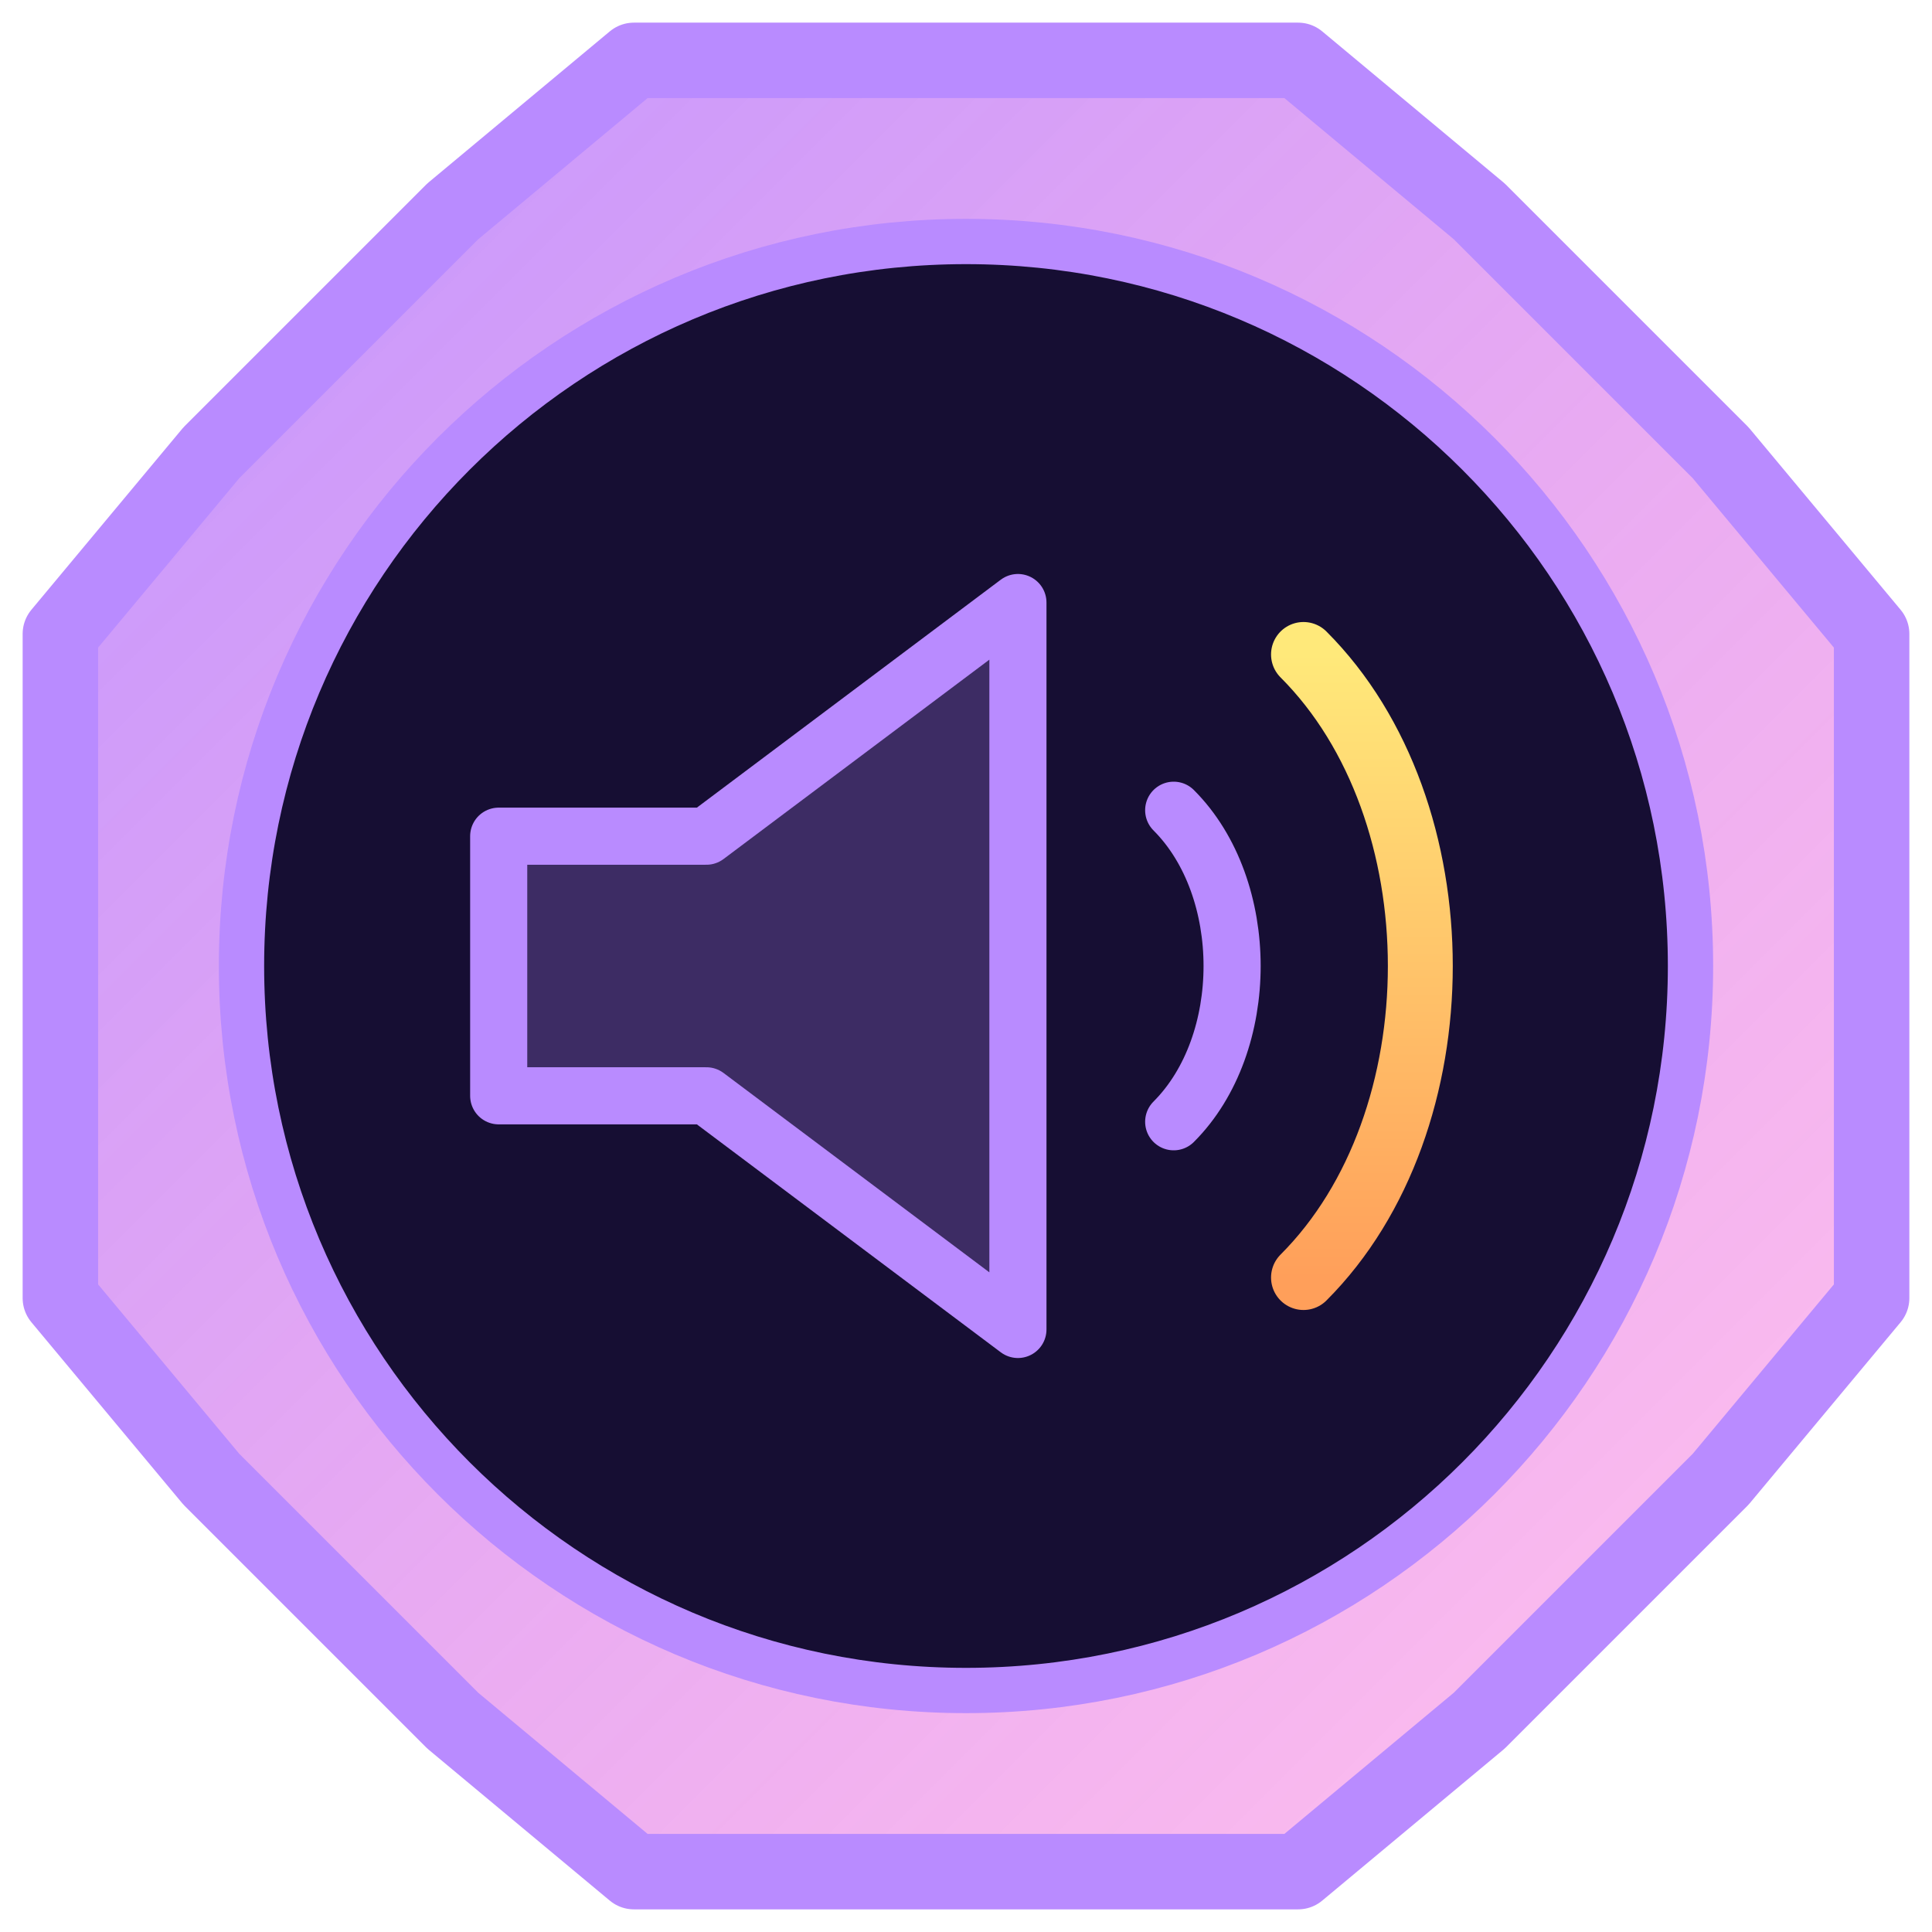
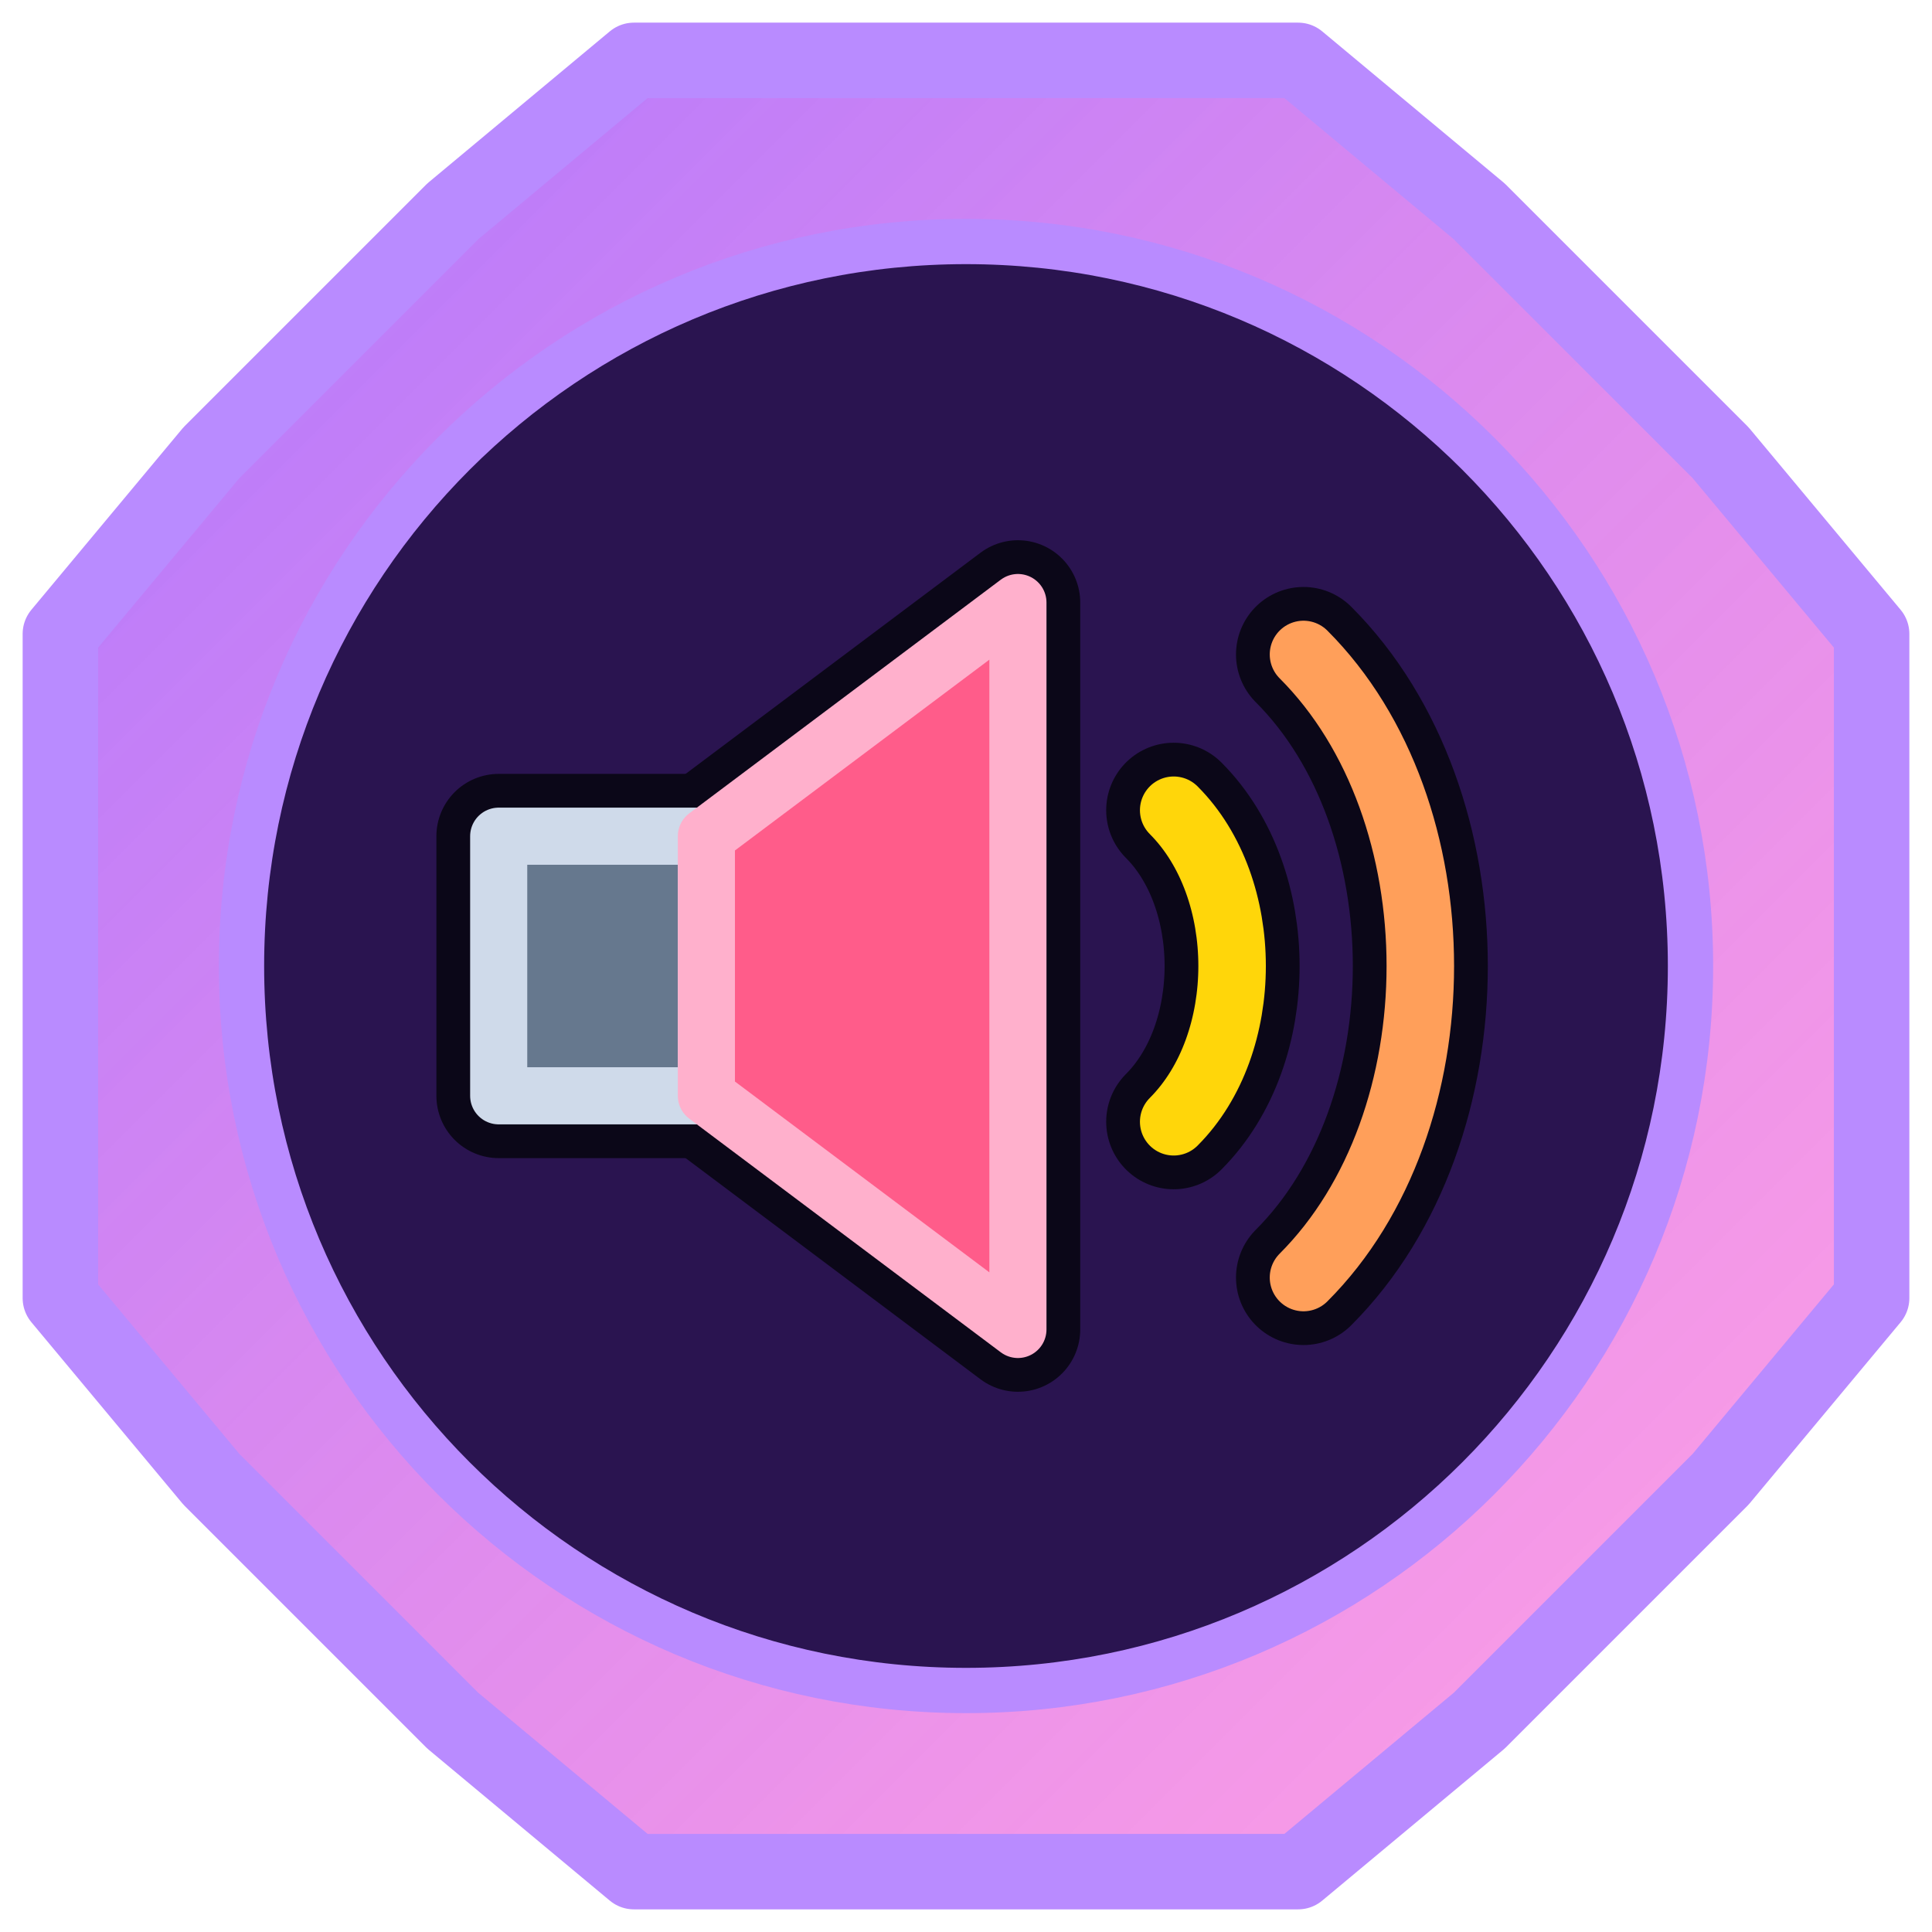
<svg xmlns="http://www.w3.org/2000/svg" viewBox="0 0 64 64" role="img" aria-label="Siren Decoy">
  <defs>
    <linearGradient id="p115" x1="0" y1="0" x2="1" y2="1">
-       <stop offset="0" stop-color="#8b3dff" stop-opacity=".55" />
-       <stop offset="1" stop-color="#ff2ec4" stop-opacity=".3" />
-     </linearGradient>
-     <linearGradient id="g115" x1="0" y1="0" x2="0" y2="1">
-       <stop offset="0" stop-color="#ffe97a" />
-       <stop offset="1" stop-color="#ff9f5a" />
+       <stop offset="0" stop-color="#8b3dff" stop-opacity=".7" />
+       <stop offset="1" stop-color="#ff2ec4" stop-opacity=".45" />
    </linearGradient>
  </defs>
-   <path d="M21 2h22l6 5 8 8 5 6v22l-5 6-8 8-6 5H21l-6-5-8-8-5-6V21l5-6 8-8z" fill="url(#p115)" stroke="#b98bff" stroke-width="2.500" stroke-linejoin="round" />
-   <circle cx="32" cy="32" r="24" fill="#160e33" stroke="#b98bff" stroke-width="1.500" />
+   <path d="M21 2h22l6 5 8 8 5 6v22l-5 6-8 8-6 5H21l-6-5-8-8-5-6V21l5-6 8-8z" fill="url(#p115)" fill-opacity="1" stroke="#b98bff" stroke-width="2.5" stroke-linecap="round" stroke-linejoin="round" />
+   <circle cx="32" cy="32" r="24" fill="#2a1450" fill-opacity="1" stroke="#b98bff" stroke-width="1.5" />
  <g transform="translate(32 32) scale(0.86) translate(-32 -32)">
-     <path d="M14 27h8l12-9v28l-12-9h-8z" stroke-linecap="round" stroke-linejoin="round" fill="#b98bff" fill-opacity=".24" stroke="#b98bff" stroke-width="2.200" />
-     <path d="M40 26c3 3 3 9 0 12" stroke-linecap="round" stroke-linejoin="round" fill="none" stroke="#b98bff" stroke-width="2.200" />
-     <path d="M45 20c6 6 6 18 0 24" stroke-linecap="round" stroke-linejoin="round" fill="none" stroke="url(#g115)" stroke-width="2.500" />
+     <path d="M14 27h8v10h-8z" fill="#0b0718" fill-opacity="1" stroke="#0b0718" stroke-width="4.8" stroke-linecap="round" stroke-linejoin="round" />
+     <path d="M22 27l12-9v28l-12-9z" fill="#0b0718" fill-opacity="1" stroke="#0b0718" stroke-width="4.8" stroke-linecap="round" stroke-linejoin="round" />
+     <path d="M40 26c3 3 3 9 0 12" fill="none" fill-opacity="1" stroke="#0b0718" stroke-width="5.2" stroke-linecap="round" stroke-linejoin="round" />
+     <path d="M45 20c6 6 6 18 0 24" fill="none" fill-opacity="1" stroke="#0b0718" stroke-width="5.2" stroke-linecap="round" stroke-linejoin="round" />
+     <path d="M14 27h8v10h-8z" fill="#66788e" fill-opacity="1" stroke="#cfdaea" stroke-width="2.2" stroke-linecap="round" stroke-linejoin="round" />
+     <path d="M22 27l12-9v28l-12-9z" fill="#ff5c8a" fill-opacity="1" stroke="#ffb0cc" stroke-width="2.2" stroke-linecap="round" stroke-linejoin="round" />
+     <path d="M40 26c3 3 3 9 0 12" fill="none" fill-opacity="1" stroke="#ffd60a" stroke-width="2.6" stroke-linecap="round" stroke-linejoin="round" />
+     <path d="M45 20c6 6 6 18 0 24" fill="none" fill-opacity="1" stroke="#ff9f5a" stroke-width="2.6" stroke-linecap="round" stroke-linejoin="round" />
  </g>
</svg>
